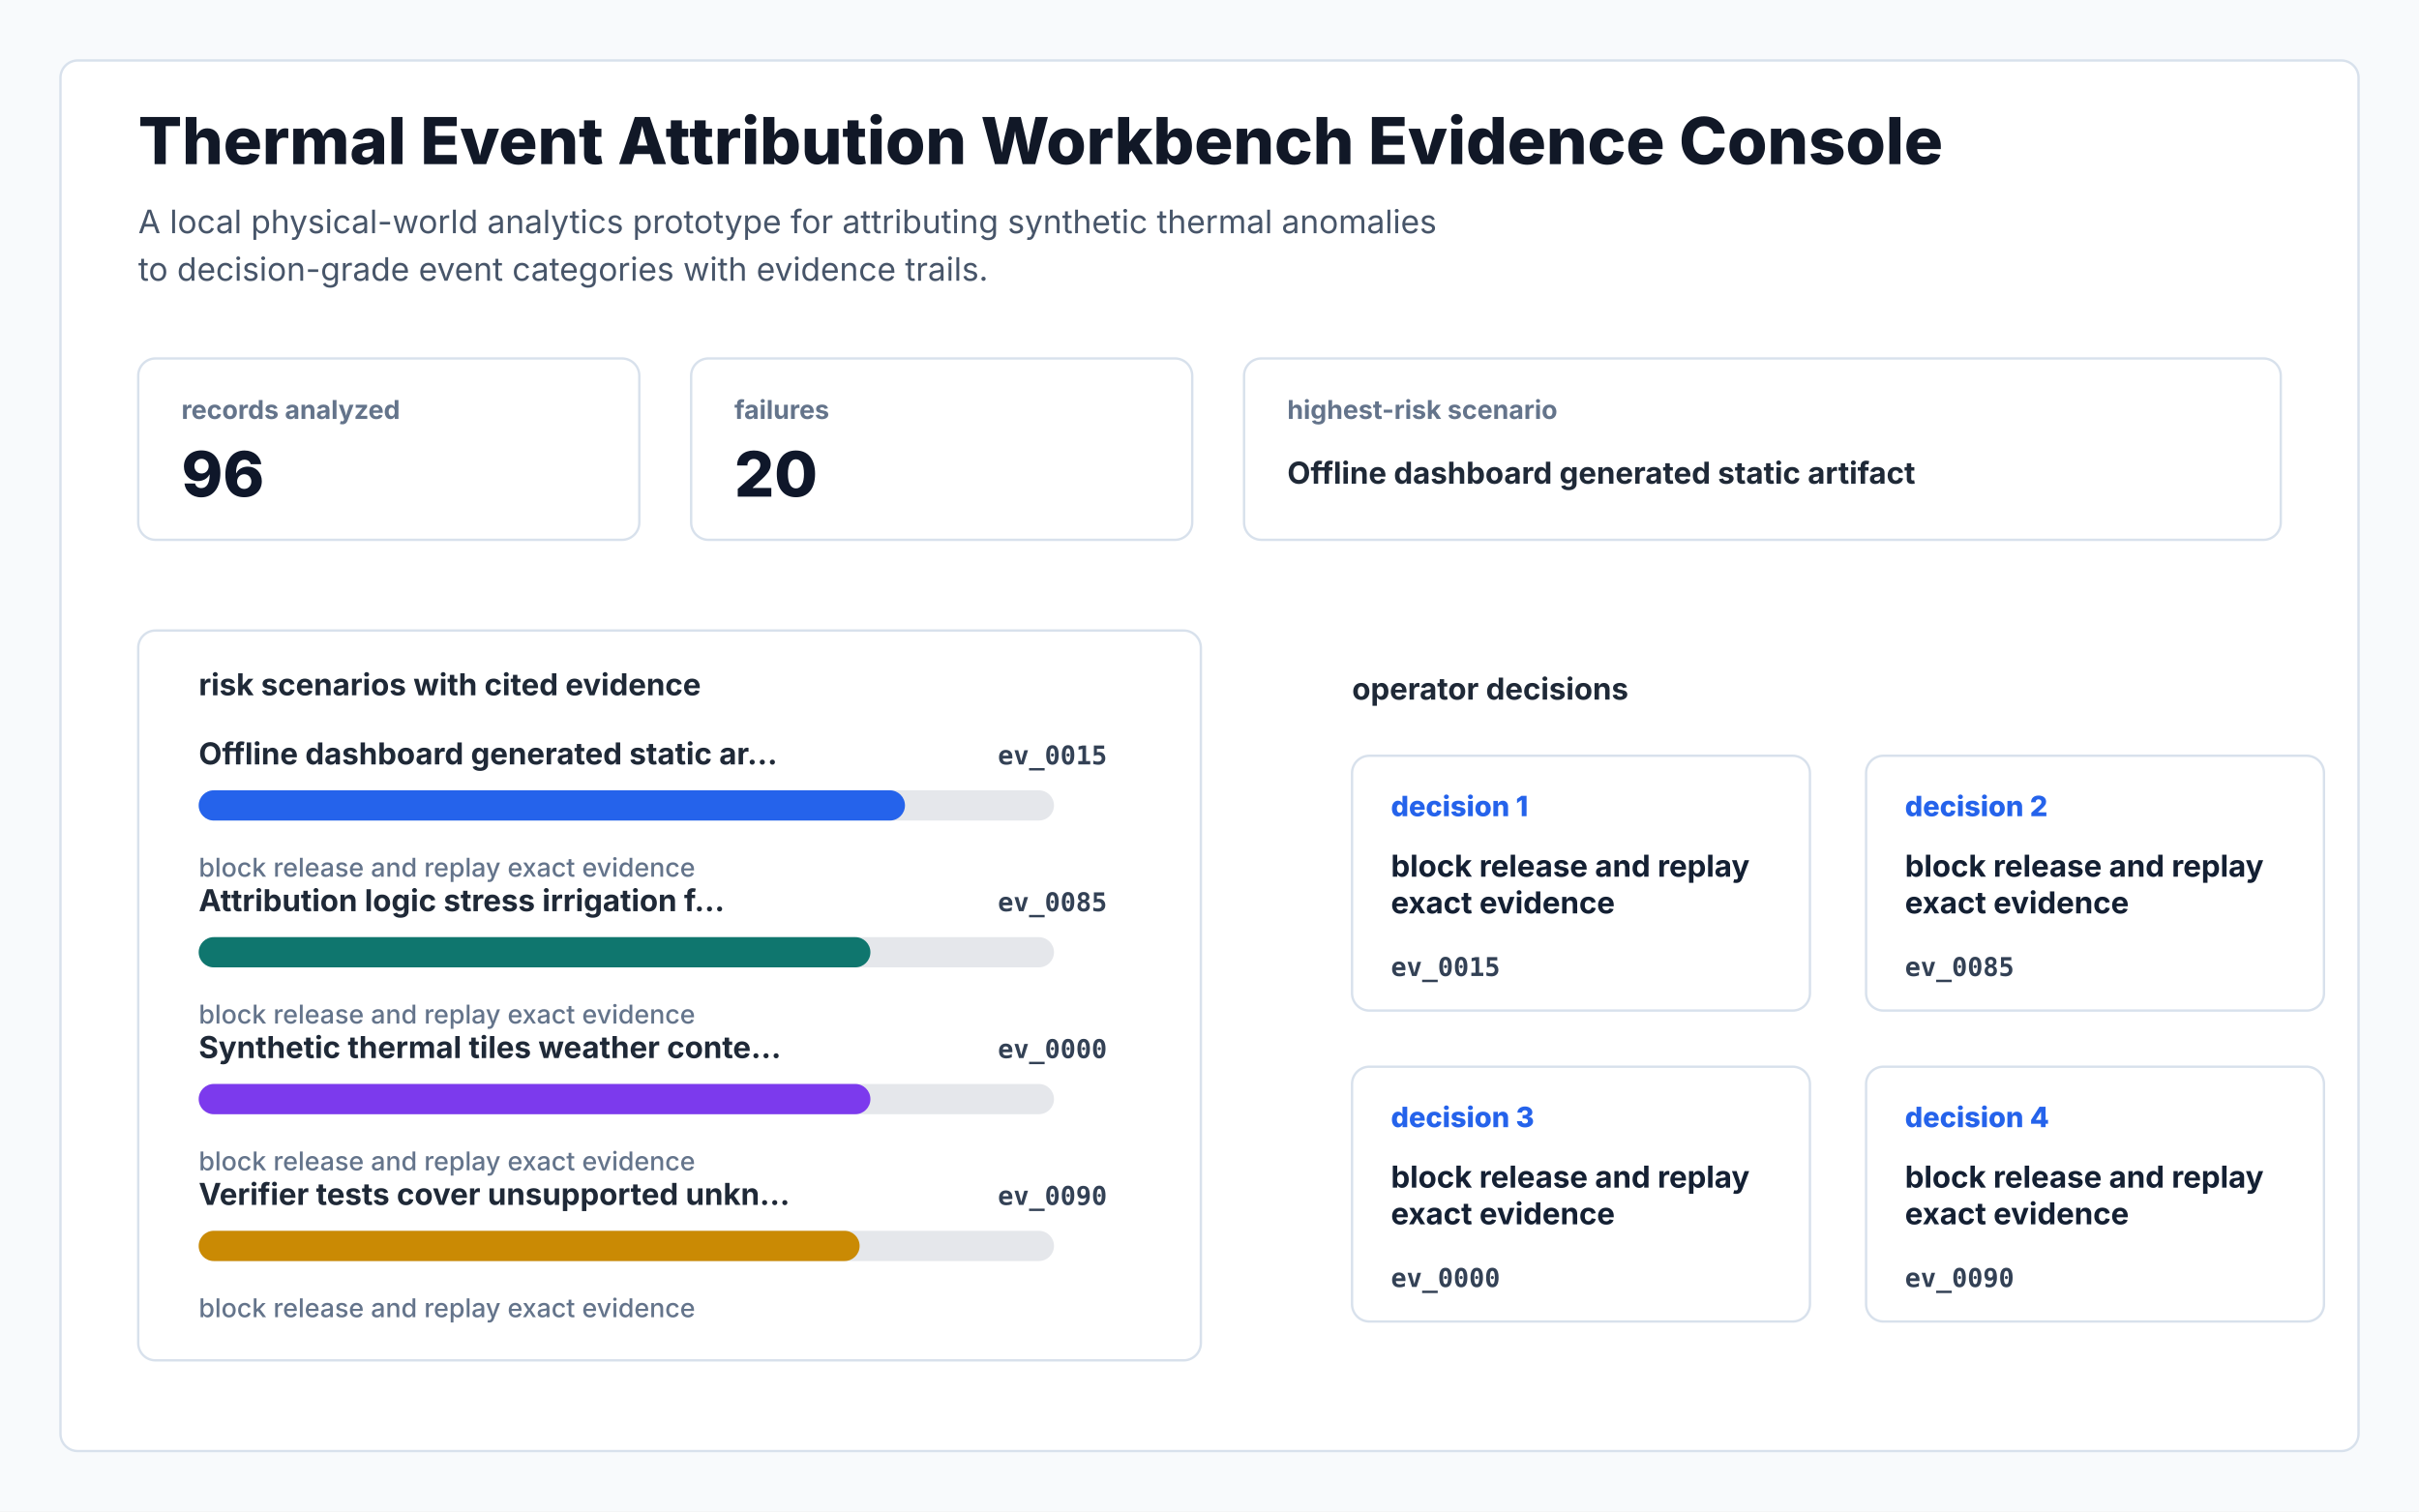
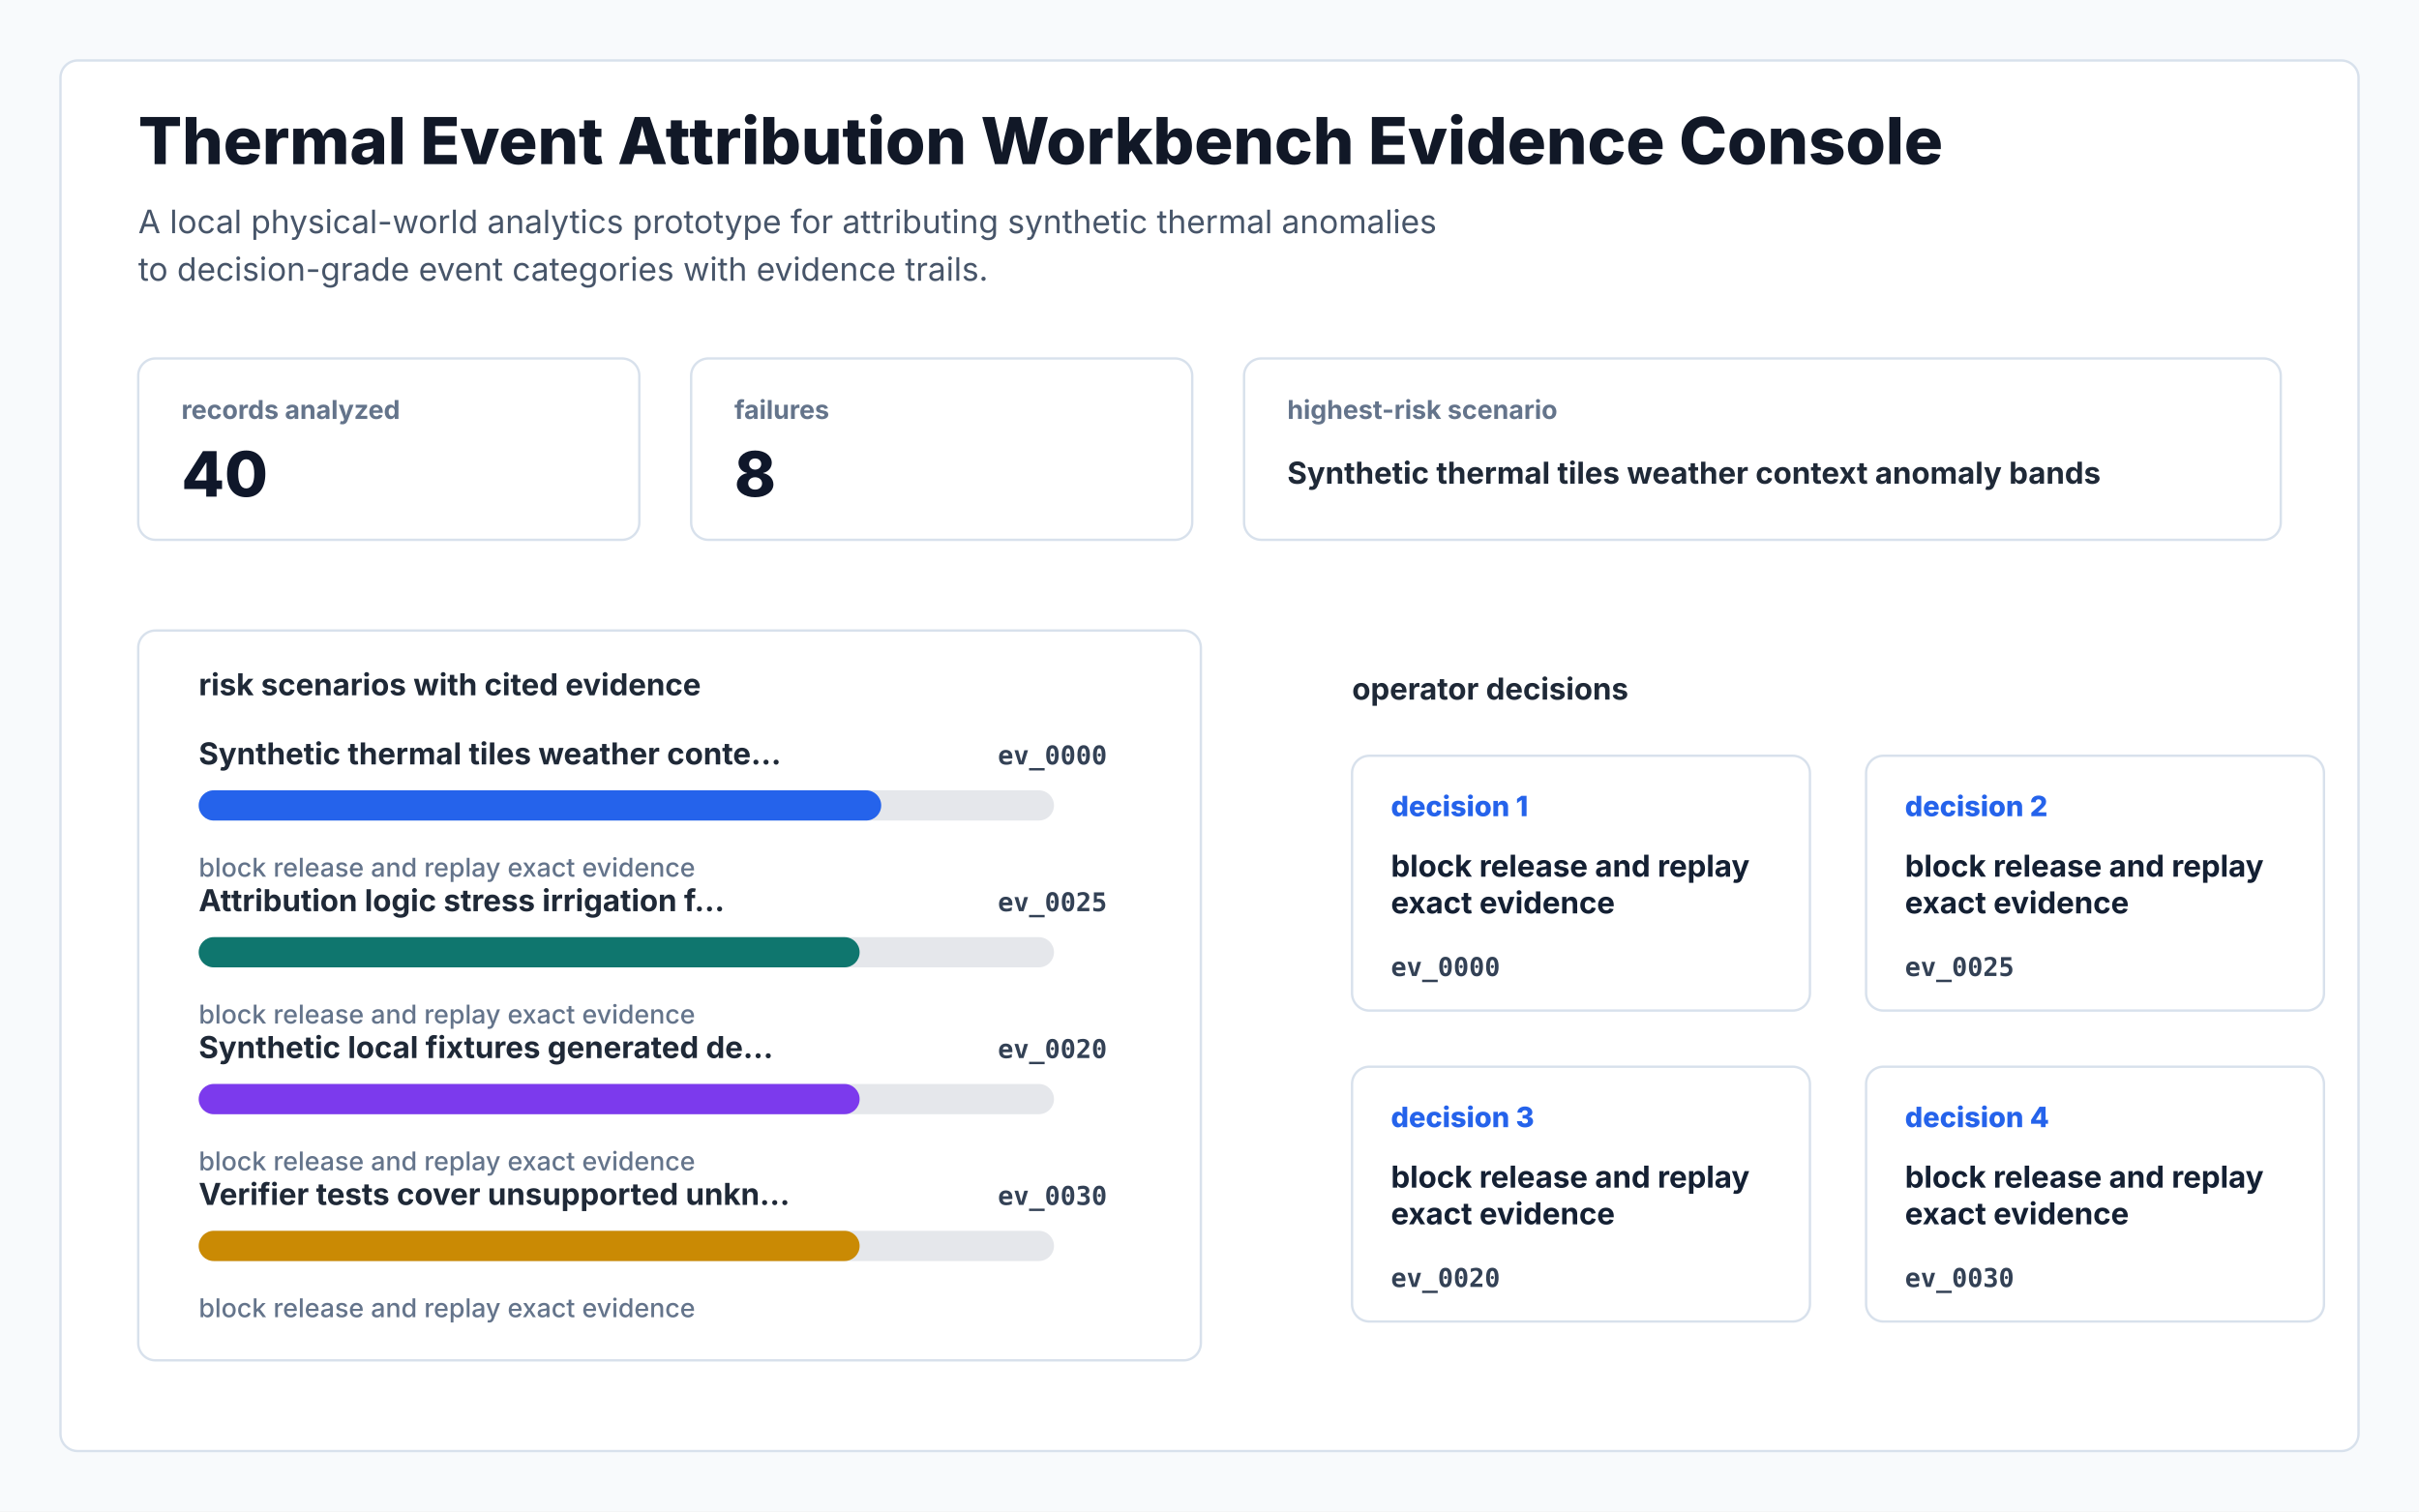
<svg xmlns="http://www.w3.org/2000/svg" width="1120" height="700" viewBox="0 0 1120 700" role="img" aria-label="Thermal Event Attribution Workbench working dashboard">
  <defs>
    <style>
      .bg { fill:#f8fafc; }
      .panel,.card,.actioncard { fill:#ffffff; stroke:#d8e1ec; stroke-width:1.1; }
      .title { font:760 30px -apple-system,BlinkMacSystemFont,"Segoe UI",sans-serif; fill:#111827; }
      .sub { font:420 15px -apple-system,BlinkMacSystemFont,"Segoe UI",sans-serif; fill:#475569; }
      .label { font:700 14px -apple-system,BlinkMacSystemFont,"Segoe UI",sans-serif; fill:#1f2937; }
      .caption { font:500 12px -apple-system,BlinkMacSystemFont,"Segoe UI",sans-serif; fill:#64748b; }
      .small { font:650 12px -apple-system,BlinkMacSystemFont,"Segoe UI",sans-serif; fill:#64748b; }
      .metric { font:780 29px -apple-system,BlinkMacSystemFont,"Segoe UI",sans-serif; fill:#0f172a; }
      .rank { font:760 13px -apple-system,BlinkMacSystemFont,"Segoe UI",sans-serif; fill:#2563eb; }
      .cardtext { font:650 14px -apple-system,BlinkMacSystemFont,"Segoe UI",sans-serif; fill:#142033; }
      .mono { font:700 12px ui-monospace,SFMono-Regular,Menlo,monospace; fill:#334155; }
    </style>
  </defs>
  <rect class="bg" width="1120" height="700" />
  <rect class="panel" x="28" y="28" width="1064" height="644" rx="8" />
  <text class="title" x="64" y="76">Thermal Event Attribution Workbench Evidence Console</text>
  <text class="sub" x="64" y="108">
    <tspan x="64" dy="0">A local physical-world analytics prototype for attributing synthetic thermal anomalies</tspan>
    <tspan x="64" dy="22">to decision-grade event categories with evidence trails.</tspan>
  </text>
  <rect class="card" x="64" y="166" width="232" height="84" rx="8" />
  <text class="small" x="84" y="194">records analyzed</text>
-   <text class="metric" x="84" y="230">96</text>
+   <text class="metric" x="84" y="230">40</text>
  <rect class="card" x="320" y="166" width="232" height="84" rx="8" />
  <text class="small" x="340" y="194">failures</text>
-   <text class="metric" x="340" y="230">20</text>
+   <text class="metric" x="340" y="230">8</text>
  <rect class="card" x="576" y="166" width="480" height="84" rx="8" />
  <text class="small" x="596" y="194">highest-risk scenario</text>
  <text class="label" x="596" y="224">
-     <tspan x="596" dy="0">Offline dashboard generated static artifact</tspan>
+     <tspan x="596" dy="0">Synthetic thermal tiles weather context anomaly bands</tspan>
  </text>
  <rect class="card" x="64" y="292" width="492" height="338" rx="8" />
  <text class="label" x="92" y="322">risk scenarios with cited evidence</text>
-   <text class="label" x="92" y="354">Offline dashboard generated static ar...</text>
-   <text class="mono" x="462" y="354">ev_0015</text>
+   <text class="label" x="92" y="354">Synthetic thermal tiles weather conte...</text>
+   <text class="mono" x="462" y="354">ev_0000</text>
  <rect x="92" y="366" width="396" height="14" rx="7" fill="#e5e7eb" />
-   <rect x="92" y="366" width="327" height="14" rx="7" fill="#2563eb" />
+   <rect x="92" y="366" width="316" height="14" rx="7" fill="#2563eb" />
  <text class="caption" x="92" y="406">block release and replay exact evidence</text>
  <text class="label" x="92" y="422">Attribution logic stress irrigation f...</text>
-   <text class="mono" x="462" y="422">ev_0085</text>
+   <text class="mono" x="462" y="422">ev_0025</text>
  <rect x="92" y="434" width="396" height="14" rx="7" fill="#e5e7eb" />
-   <rect x="92" y="434" width="311" height="14" rx="7" fill="#0f766e" />
+   <rect x="92" y="434" width="306" height="14" rx="7" fill="#0f766e" />
  <text class="caption" x="92" y="474">block release and replay exact evidence</text>
-   <text class="label" x="92" y="490">Synthetic thermal tiles weather conte...</text>
-   <text class="mono" x="462" y="490">ev_0000</text>
+   <text class="label" x="92" y="490">Synthetic local fixtures generated de...</text>
+   <text class="mono" x="462" y="490">ev_0020</text>
  <rect x="92" y="502" width="396" height="14" rx="7" fill="#e5e7eb" />
-   <rect x="92" y="502" width="311" height="14" rx="7" fill="#7c3aed" />
+   <rect x="92" y="502" width="306" height="14" rx="7" fill="#7c3aed" />
  <text class="caption" x="92" y="542">block release and replay exact evidence</text>
  <text class="label" x="92" y="558">Verifier tests cover unsupported unkn...</text>
-   <text class="mono" x="462" y="558">ev_0090</text>
+   <text class="mono" x="462" y="558">ev_0030</text>
  <rect x="92" y="570" width="396" height="14" rx="7" fill="#e5e7eb" />
  <rect x="92" y="570" width="306" height="14" rx="7" fill="#ca8a04" />
  <text class="caption" x="92" y="610">block release and replay exact evidence</text>
  <text class="label" x="626" y="324">operator decisions</text>
  <rect class="actioncard" x="626" y="350" width="212" height="118" rx="8" />
  <text class="rank" x="644" y="378">decision 1</text>
  <text class="cardtext" x="644" y="406">
    <tspan x="644" dy="0">block release and replay</tspan>
    <tspan x="644" dy="17">exact evidence</tspan>
  </text>
-   <text class="mono" x="644" y="452">ev_0015</text>
+   <text class="mono" x="644" y="452">ev_0000</text>
  <rect class="actioncard" x="864" y="350" width="212" height="118" rx="8" />
  <text class="rank" x="882" y="378">decision 2</text>
  <text class="cardtext" x="882" y="406">
    <tspan x="882" dy="0">block release and replay</tspan>
    <tspan x="882" dy="17">exact evidence</tspan>
  </text>
-   <text class="mono" x="882" y="452">ev_0085</text>
+   <text class="mono" x="882" y="452">ev_0025</text>
  <rect class="actioncard" x="626" y="494" width="212" height="118" rx="8" />
  <text class="rank" x="644" y="522">decision 3</text>
  <text class="cardtext" x="644" y="550">
    <tspan x="644" dy="0">block release and replay</tspan>
    <tspan x="644" dy="17">exact evidence</tspan>
  </text>
-   <text class="mono" x="644" y="596">ev_0000</text>
+   <text class="mono" x="644" y="596">ev_0020</text>
  <rect class="actioncard" x="864" y="494" width="212" height="118" rx="8" />
  <text class="rank" x="882" y="522">decision 4</text>
  <text class="cardtext" x="882" y="550">
    <tspan x="882" dy="0">block release and replay</tspan>
    <tspan x="882" dy="17">exact evidence</tspan>
  </text>
-   <text class="mono" x="882" y="596">ev_0090</text>
+   <text class="mono" x="882" y="596">ev_0030</text>
</svg>
